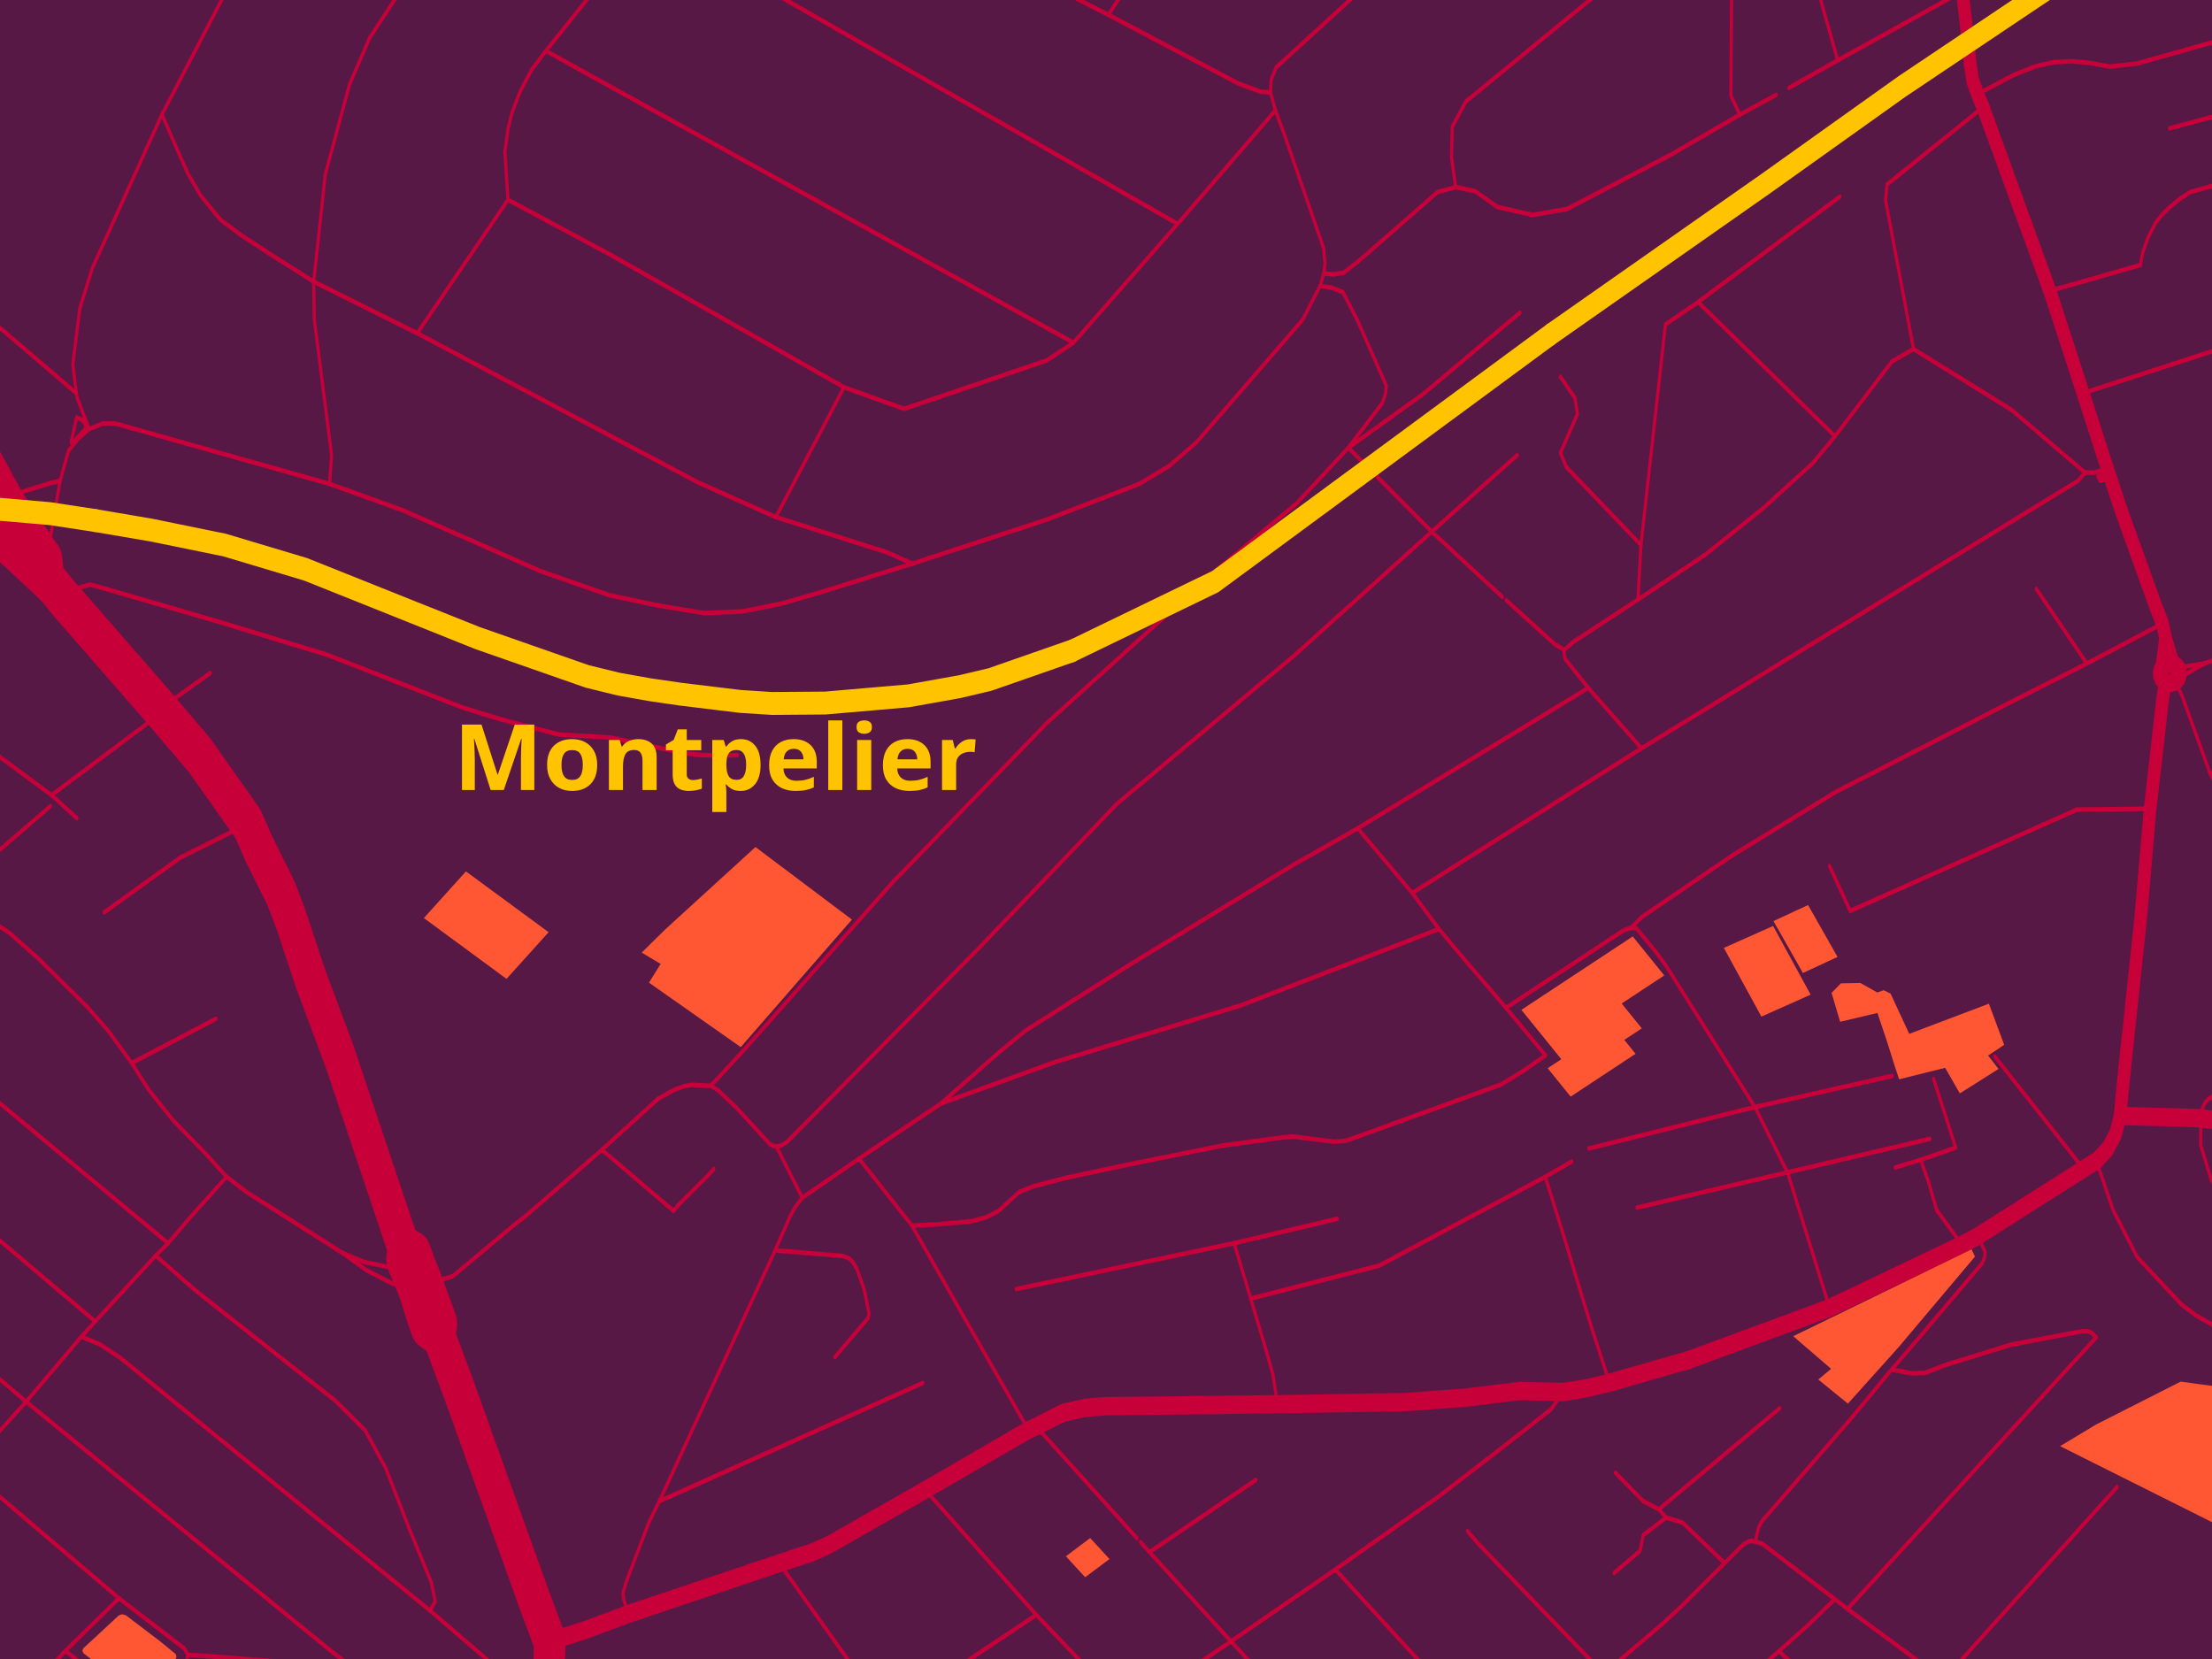
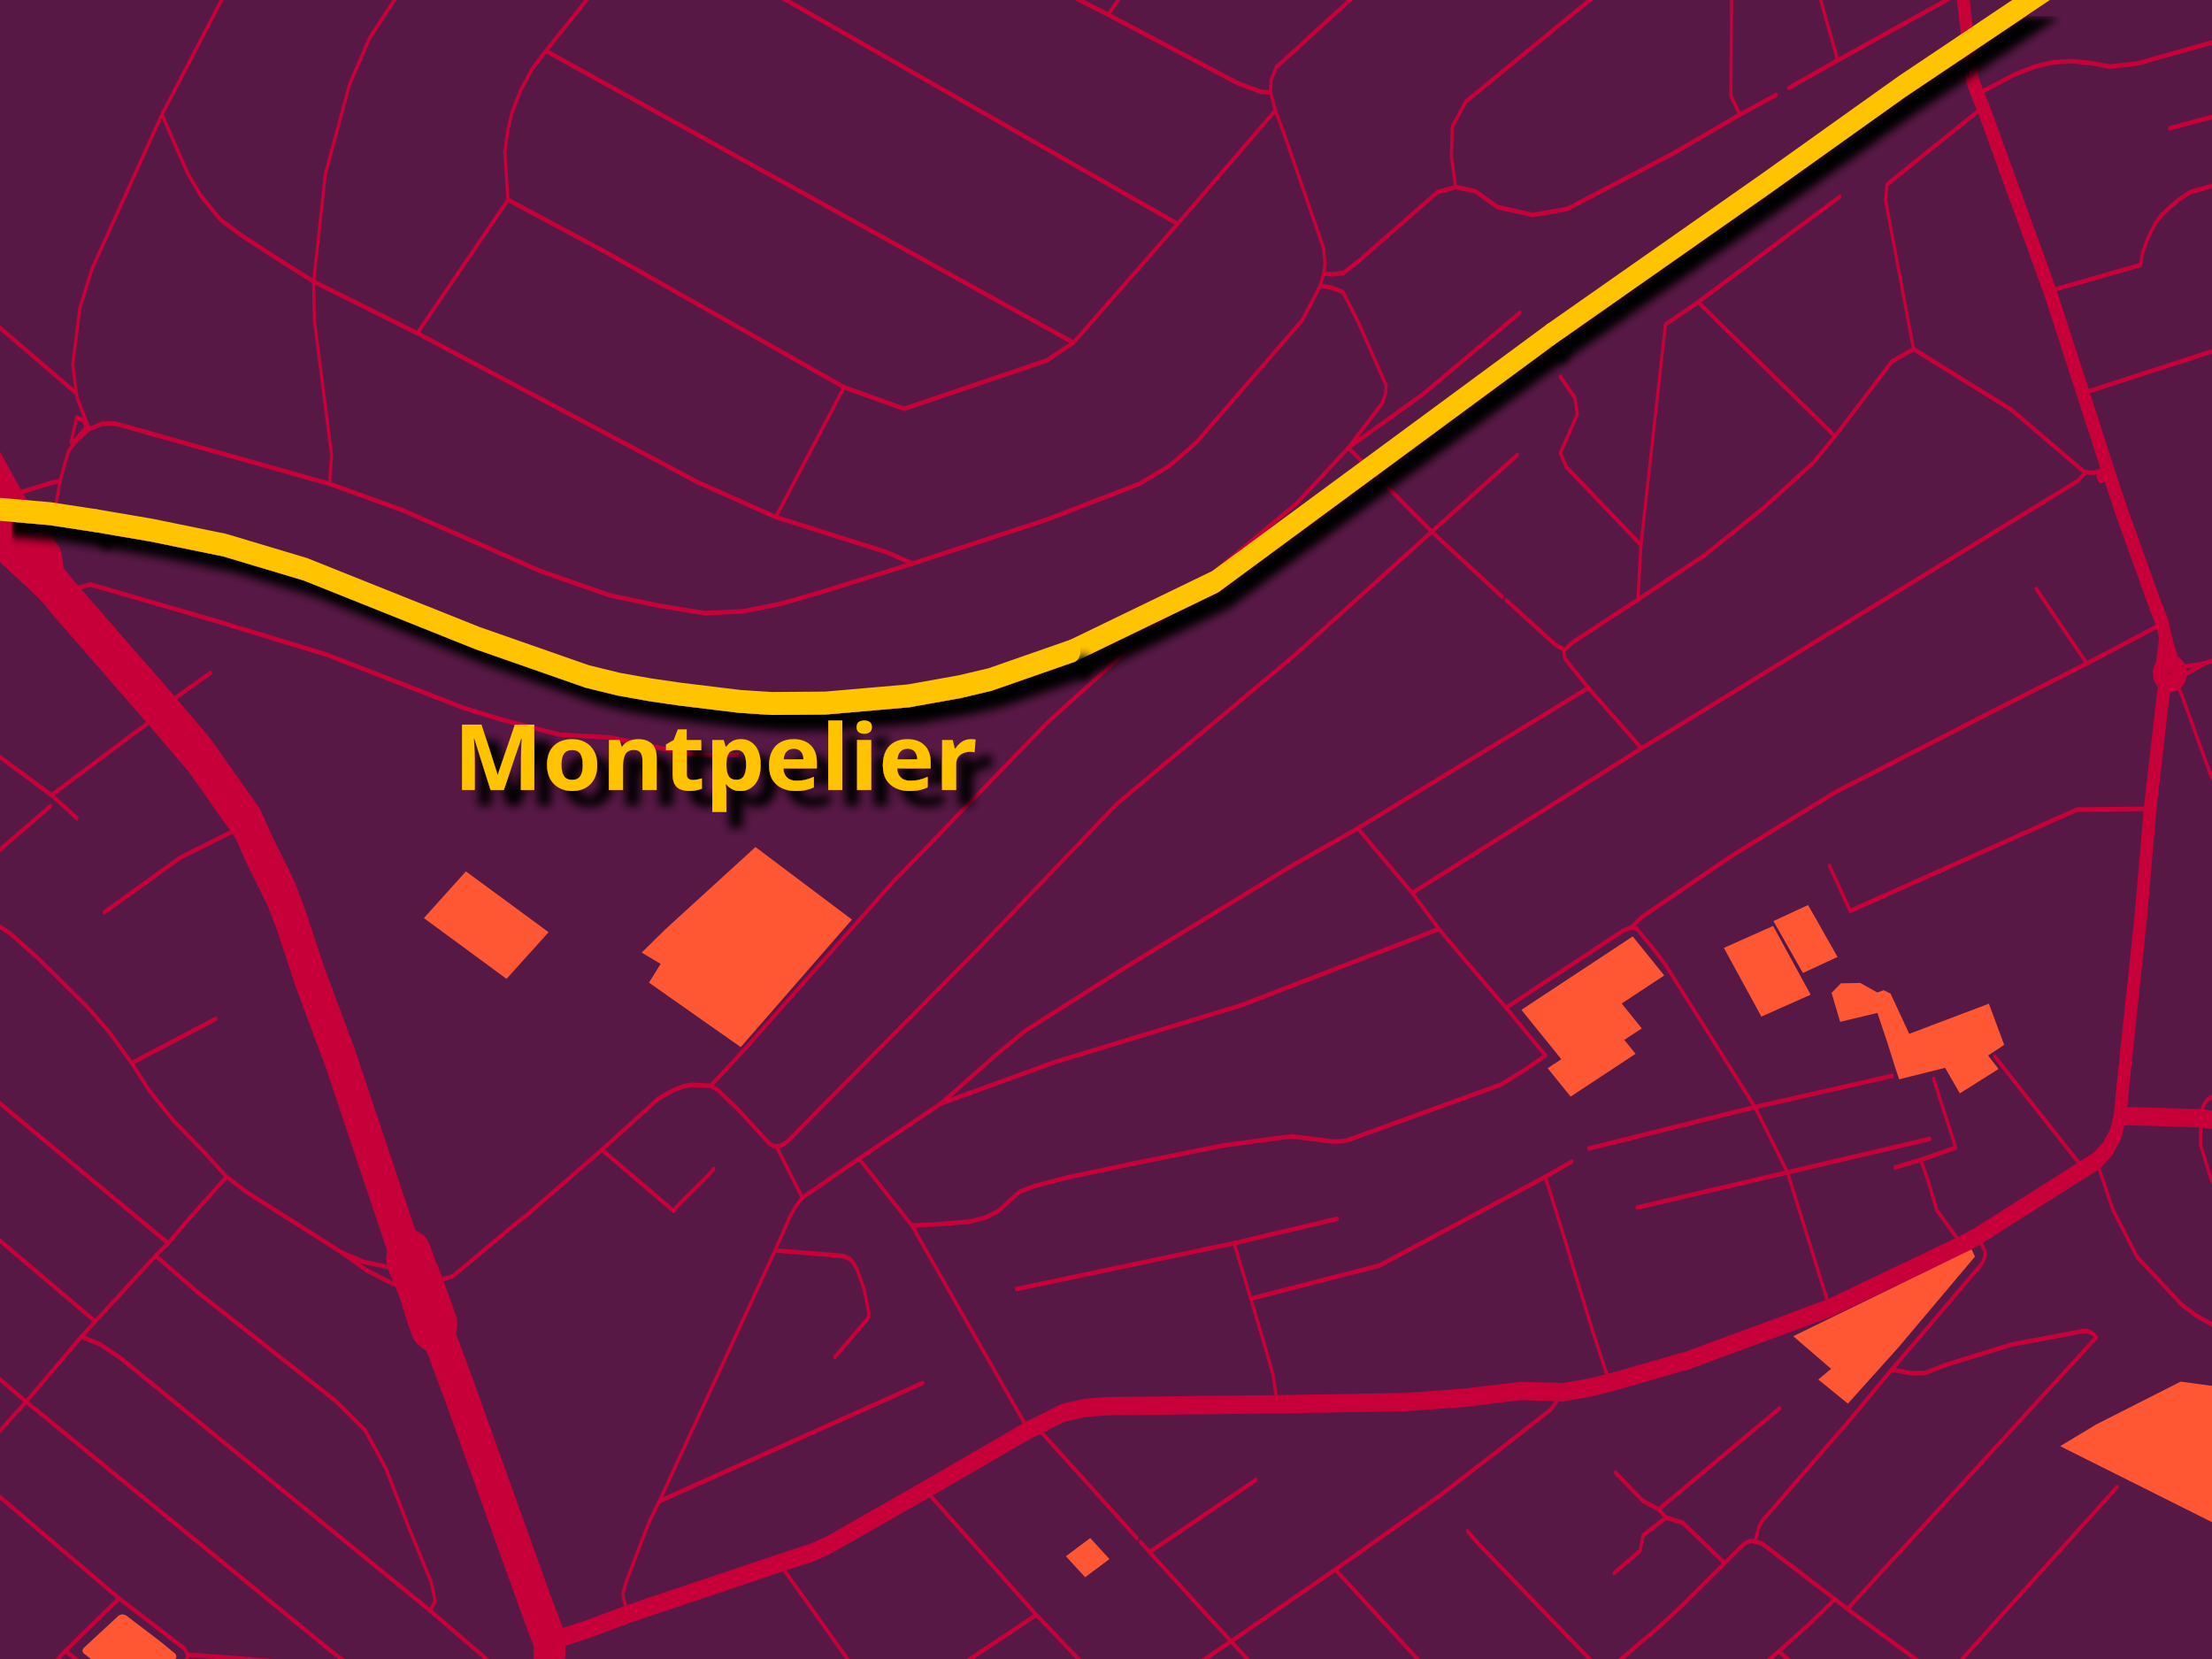
<svg xmlns="http://www.w3.org/2000/svg" version="1.1" viewBox="0 0 1400.7 724.5" width="2000px" height="1500px" preserveAspectRatio="none" id="svgroot">
+   <style>
+         .rail {
+           filter: drop-shadow(7px 7px 2px black);
+         }
+ 
+         .filtered{
+         filter: url(#filter);
+         -webkit-filter: url(#filter);
+         fill: #9673FF;
+         color: #9673FF;
+         font-family: 'Alfa Slab One', cursive;
+         text-transform: uppercase;
+         font-size: 40px;
+         }
+       </style>
  <rect x="0" y="0" width="1400.7" height="724.5" fill="#571845" />


      // roads
      <path class="way" id="ID3878216" fill="none" stroke="#c70039" stroke-width="8px" stroke-linejoin="round" stroke-linecap="round" d="M1371.24,278.77 L1370.91,277.64 L1369.35,272.32 L1364.85,264.43 L1343.53,223.56 L1334.42,204.61 L1319.05,171.7 L1298.02,127.05 L1255.72,46.82 L1252.24,41.1 L1248.98,34.9 L1248.38,31.23 L1247.54,27.85" />
  <path class="way" id="ID3878220" fill="none" stroke="#c70039" stroke-width="2px" stroke-linejoin="round" stroke-linecap="round" d="M1111.37,673.15 L1107.92,672.96 L1104.15,674.32 L1092.1,682.62 L1064.39,701.69 L1050.82,710.28 L1015.51,730.95 L954.13,767.13 L948.75,770.08 L893.95,802.74 L835.22,839.46 L830.13,843.66 L824.07,848.08" />
  <path class="way" id="ID4013274" fill="none" stroke="#c70039" stroke-width="2px" stroke-linejoin="round" stroke-linecap="round" d="M1395.93,289.74 L1424.48,282.67 L1433.36,280.34 L1445.42,277.18 L1463.05,271.98 L1471.09,269.06 L1478.26,265.61 L1488.46,260.45 L1493.32,257.51 L1497.65,254.51 L1504.37,249.53" />
  <path class="way" id="ID4013279" fill="none" stroke="#c70039" stroke-width="2px" stroke-linejoin="round" stroke-linecap="round" d="M1211.72,152.45 L1193.96,87.38 L1194.97,80.52 L1255.72,46.82" />
  <path class="way" id="ID4013281" fill="none" stroke="#c70039" stroke-width="2px" stroke-linejoin="round" stroke-linecap="round" d="M990.64,283.85 L995.93,280.5 L1037.16,261.87 L1079.24,242.53 L1116.29,222.06 L1148.04,202.15 L1161.98,190.5 L1198.06,157.84 L1211.72,152.45" />
  <path class="way" id="ID4013282" fill="none" stroke="#c70039" stroke-width="8px" stroke-linejoin="round" stroke-linecap="round" d="M1342.48,487.33 L1344.44,473.01 L1355.46,401.54 L1356.33,394.63 L1361.52,353.2 L1369.63,304.24 L1371.18,297.88" />
  <path class="way" id="ID4013285" fill="none" stroke="#c70039" stroke-width="2px" stroke-linejoin="round" stroke-linecap="round" d="M397.83,704.85 L394.95,698.5 L394.51,695.64 L396.54,690.79 L411.02,664.65 L417.5,655.61 L490.83,546.05 L500.07,531.53 L503.68,527 L508.05,523.05" />
  <path class="way" id="ID4013287" fill="none" stroke="#c70039" stroke-width="2px" stroke-linejoin="round" stroke-linecap="round" d="M1111.37,673.15 L1116.25,674.31 L1161.89,698.36 L1169.85,702.66 L1230.68,733.55 L1248.5,743.07 L1290.63,764.04 L1351.89,795.24 L1417.31,829.22" />
  <path class="way" id="ID4076205" fill="none" stroke="#c70039" stroke-width="2px" stroke-linejoin="round" stroke-linecap="round" d="M577.47,535.22 L593.67,534.67 L614.63,533.41 L624.45,531.6 L632.23,528.85 L645.45,520.52 L654.94,517.97 L675.76,514.25 L716.34,508.31 L774.24,500.27 L812.24,496.72 L818.53,496.33 L845.12,498.59 L851.88,498.21 L859.51,496.42 L950.55,473.61 L965.3,467.35 L978.65,460.91" />
  <path class="way" id="ID4081681" fill="none" stroke="#c70039" stroke-width="2px" stroke-linejoin="round" stroke-linecap="round" d="M491.55,500.61 L493.83,500.44 L498.12,498.85 L619.03,414.62 L707.2,351.06 L819.41,286.35 L906.61,232.21" />
  <path class="way" id="ID4081682" fill="none" stroke="#c70039" stroke-width="2px" stroke-linejoin="round" stroke-linecap="round" d="M449.98,474.17 L456.5,469.41 L473.5,456.7 L566.53,384.29 L568.85,382.77 L662.97,315.69 L767.26,250.72 L821.21,219.75 L853.83,195.53 L900.97,172.19 L962.42,136.57" />
  <path class="way" id="ID4081688" fill="none" stroke="#c70039" stroke-width="2px" stroke-linejoin="round" stroke-linecap="round" d="M321.69,87.25 L386.48,111.21 L534.44,169.12 L572.48,178.54 L662.72,157.44 L679.75,149.65 L745.72,97.77 L807.63,48.19" />
  <path class="way" id="ID4081689" fill="none" stroke="#c70039" stroke-width="2px" stroke-linejoin="round" stroke-linecap="round" d="M-46.67,115.74 L-7.13,139.29 L1.21,143.9 L48.33,171.74" />
  <path class="way" id="ID4081701" fill="none" stroke="#c70039" stroke-width="2px" stroke-linejoin="round" stroke-linecap="round" d="M23.29,248.57 L29.46,245.11" />
  <path class="way" id="ID4315931" fill="none" stroke="#c70039" stroke-width="2px" stroke-linejoin="round" stroke-linecap="round" d="M-170.81,444.01 L-154.66,451.39 L60.31,577.09" />
  <path class="way" id="ID4315932" fill="none" stroke="#c70039" stroke-width="2px" stroke-linejoin="round" stroke-linecap="round" d="M-101.14,703.54 L-21.43,641.14 L16.54,612.13 L51.49,583.74 L60.31,577.09 L98.53,548.38" />
  <path class="way" id="ID4315934" fill="none" stroke="#c70039" stroke-width="2px" stroke-linejoin="round" stroke-linecap="round" d="M16.54,612.13 L-202.36,483.64" />
  <path class="way" id="ID4315935" fill="none" stroke="#c70039" stroke-width="2px" stroke-linejoin="round" stroke-linecap="round" d="M16.54,612.13 L209.01,720.69" />
  <path class="way" id="ID4329796" fill="none" stroke="#c70039" stroke-width="2px" stroke-linejoin="round" stroke-linecap="round" d="M804.5,40.31 L798.53,40.12 L784.05,36.44 L701.85,6.45 L611.03,-25.33 L444.79,-87.72" />
  <path class="way" id="ID4329799" fill="none" stroke="#c70039" stroke-width="2px" stroke-linejoin="round" stroke-linecap="round" d="M701.85,6.45 L711.22,-3.41 L716.52,-8.17 L810.58,-62.52 L931.48,-130.32" />
  <path class="way" id="ID4329802" fill="none" stroke="#c70039" stroke-width="2px" stroke-linejoin="round" stroke-linecap="round" d="M264.2,145.51 L321.69,87.25 L319.69,66.27 L321.71,56.32 L324.05,49.55 L329.41,39.86 L336.79,30.31 L345.67,22.23 L411.1,-34.17 L444.79,-87.72 L452.13,-99.19 L469.74,-130.27 L478.08,-173.16 L485.38,-239.92 L485.66,-242.52 L499.03,-300.84 L509.45,-362.8" />
  <path class="way" id="ID4329803" fill="none" stroke="#c70039" stroke-width="2px" stroke-linejoin="round" stroke-linecap="round" d="M745.72,97.77 L411.1,-34.17" />
  <path class="way" id="ID4329804" fill="none" stroke="#c70039" stroke-width="2px" stroke-linejoin="round" stroke-linecap="round" d="M679.75,149.65 L345.67,22.23" />
  <path class="way" id="ID4345226" fill="none" stroke="#c70039" stroke-width="2px" stroke-linejoin="round" stroke-linecap="round" d="M119.1,722.76 L117.39,727.22 L92.91,748.43 L50.22,782.75 L22.05,805.36 L9.76,814.12 L-107.96,882.09 L-244.62,976.8" />
  <path class="way" id="ID4374866" fill="none" stroke="#c70039" stroke-width="2px" stroke-linejoin="round" stroke-linecap="round" d="M491.55,500.61 L493.86,503.75 L508.05,523.05" />
  <path class="way" id="ID4453791" fill="none" stroke="#c70039" stroke-width="2px" stroke-linejoin="round" stroke-linecap="round" d="M508.05,523.05 L543.96,505.99 L595.83,481.91" />
  <path class="way" id="ID4608658" fill="none" stroke="#c70039" stroke-width="2px" stroke-linejoin="round" stroke-linecap="round" d="M534.44,169.12 L491.26,225.83" />
  <path class="way" id="ID4745130" fill="none" stroke="#c70039" stroke-width="2px" stroke-linejoin="round" stroke-linecap="round" d="M272.35,703.36 L275.59,699.31 L273.11,691 L258.98,667.3 L244.22,641.09 L231.26,624.68 L212.44,611.75 L124.66,564.06 L98.53,548.38" />
  <path class="way" id="ID4745132" fill="none" stroke="#c70039" stroke-width="2px" stroke-linejoin="round" stroke-linecap="round" d="M143.53,513.91 L141.38,515.55 L119.53,532.33 L106.47,542.93" />
  <path class="way" id="ID4827647" fill="none" stroke="#c70039" stroke-width="2px" stroke-linejoin="round" stroke-linecap="round" d="M1462.49,69.15 L1386.92,83.9 L1380.37,86.85 L1374.13,90.36 L1368.83,93.91 L1364.86,97.47 L1359.98,104.06 L1356.65,110.65 L1355.4,115.73 L1298.02,127.05" />
  <path class="way" id="ID4827705" fill="none" stroke="#c70039" stroke-width="2px" stroke-linejoin="round" stroke-linecap="round" d="M1037.16,261.87 L1039.1,238 L1054.61,141.66 L1073.26,132.93 L1075.24,131.92 L1165.05,85.9" />
  <path class="way" id="ID4832789" fill="none" stroke="#c70039" stroke-width="2px" stroke-linejoin="round" stroke-linecap="round" d="M595.83,481.91 L668.08,463.8 L785.69,439.07 L911.2,405.72" />
  <path class="way" id="ID4832791" fill="none" stroke="#c70039" stroke-width="2px" stroke-linejoin="round" stroke-linecap="round" d="M1361.52,353.2 L1315.13,353.56 L1174.98,396.76 L1171.61,397.8" />
  <path class="way" id="ID4832792" fill="none" stroke="#c70039" stroke-width="2px" stroke-linejoin="round" stroke-linecap="round" d="M1369.35,272.32 L1321.45,289.77 L1265.77,309.25 L1162.58,345.79 L1096.97,373.56 L1039.49,400.55 L1033.05,405.04" />
  <path class="way" id="ID4832795" fill="none" stroke="#c70039" stroke-width="2px" stroke-linejoin="round" stroke-linecap="round" d="M1033.05,405.04 L1036.38,405.53 L1049.25,416.33 L1051.59,418.55 L1055.28,422.05 L1056.92,423.85 L1086.3,456.07 L1111.27,483.46 L1131.89,511.98 L1158.56,571.17" />
  <path class="way" id="ID4832797" fill="none" stroke="#c70039" stroke-width="2px" stroke-linejoin="round" stroke-linecap="round" d="M543.96,505.99 L577.47,535.22 L610.96,575.85 L651.27,624.51" />
  <path class="way" id="ID8140981" fill="none" stroke="#c70039" stroke-width="2px" stroke-linejoin="round" stroke-linecap="round" d="M1163.69,26.35 L1140.77,-29.75" />
  <path class="way" id="ID8172816" fill="none" stroke="#c70039" stroke-width="2px" stroke-linejoin="round" stroke-linecap="round" d="M1327.53,507 L1337.95,528.26 L1353.28,548.94 L1381.46,569.74 L1390.74,574.54 L1402.1,578.97 L1428.63,585.77 L1457.3,591.41 L1468.72,594.73 L1491.31,605.86 L1512.08,617.82" />
  <path class="way" id="ID8302427" fill="none" stroke="#c70039" stroke-width="2px" stroke-linejoin="round" stroke-linecap="round" d="M561.66,748.69 L656.24,705.24" />
  <path class="way" id="ID16196874" fill="none" stroke="#c70039" stroke-width="2px" stroke-linejoin="round" stroke-linecap="round" d="M1169.85,702.66 L1327.35,584.08" />
  <path class="way" id="ID16286879" fill="none" stroke="#c70039" stroke-width="2px" stroke-linejoin="round" stroke-linecap="round" d="M807.63,48.19 L804.5,40.31 L804.93,34.89 L808.13,29.4 L879.23,-15.38 L1009.79,-89.08 L1015.49,-92.4 L1081.06,-130.52 L1119.85,-151.07" />
  <path class="way" id="ID19084148" fill="none" stroke="#c70039" stroke-width="2px" stroke-linejoin="round" stroke-linecap="round" d="M1111.27,483.46 L1006.15,501.56" />
  <path class="way" id="ID19084181" fill="none" stroke="#c70039" stroke-width="2px" stroke-linejoin="round" stroke-linecap="round" d="M1111.27,483.46 L1198.2,469.85" />
  <path class="way" id="ID19084308" fill="none" stroke="#c70039" stroke-width="2px" stroke-linejoin="round" stroke-linecap="round" d="M1319.42,510.51 L1263.2,461.43" />
  <path class="way" id="ID19084463" fill="none" stroke="#c70039" stroke-width="2px" stroke-linejoin="round" stroke-linecap="round" d="M1131.89,511.98 L1222.04,497.36" />
  <path class="way" id="ID19084524" fill="none" stroke="#c70039" stroke-width="2px" stroke-linejoin="round" stroke-linecap="round" d="M808.97,613.24 L806.03,600.17 L800.59,586.97 L791.99,567.12 L781.5,542.91" />
  <path class="way" id="ID19084822" fill="none" stroke="#c70039" stroke-width="2px" stroke-linejoin="round" stroke-linecap="round" d="M978.53,513.92 L990.65,540.71 L997.36,556.16 L1007.89,579.91 L1019.19,603.87" />
  <path class="way" id="ID19084845" fill="none" stroke="#c70039" stroke-width="2px" stroke-linejoin="round" stroke-linecap="round" d="M791.99,567.12 L873.44,552.69 L978.53,513.92" />
  <path class="way" id="ID19084860" fill="none" stroke="#c70039" stroke-width="2px" stroke-linejoin="round" stroke-linecap="round" d="M995.33,507.24 L978.53,513.92" />
  <path class="way" id="ID24239293" fill="none" stroke="#c70039" stroke-width="2px" stroke-linejoin="round" stroke-linecap="round" d="M75.31,697.99 L41.38,721" />
  <path class="way" id="ID24359420" fill="none" stroke="#c70039" stroke-width="2px" stroke-linejoin="round" stroke-linecap="round" d="M493.43,682.69 L561.66,748.69 L600.84,787.33 L610.39,797.24 L619.99,806.8 L681.15,865.49 L716.55,902.3" />
  <path class="way" id="ID24396140" fill="none" stroke="#c70039" stroke-width="2px" stroke-linejoin="round" stroke-linecap="round" d="M41.38,721 L-3.12,753.57" />
  <path class="way" id="ID25874505" fill="none" stroke="#c70039" stroke-width="2px" stroke-linejoin="round" stroke-linecap="round" d="M1340.57,649.42 L1230.68,733.55" />
  <path class="way" id="ID25974236" fill="none" stroke="#c70039" stroke-width="2px" stroke-linejoin="round" stroke-linecap="round" d="M845.58,685.41 L954.13,767.13" />
  <path class="way" id="ID26114790" fill="none" stroke="#c70039" stroke-width="2px" stroke-linejoin="round" stroke-linecap="round" d="M198.63,122.99 L206.02,76.03 L221.38,36.79 L234.06,16.56 L254.03,-4.46 L268.45,-17.78 L334.53,-67.43 L373.99,-132.05 L394.99,-175.66 L398.17,-200.24 L406.45,-264.46 L410.9,-340.97 L416.7,-378.26" />
  <path class="way" id="ID26230163" fill="none" stroke="#c70039" stroke-width="2px" stroke-linejoin="round" stroke-linecap="round" d="M1377.47,297.68 L1381.87,304.08 L1399.53,337.84" />
  <path class="way" id="ID26230173" fill="none" stroke="#c70039" stroke-width="2px" stroke-linejoin="round" stroke-linecap="round" d="M1563,293.6 L1399.53,337.84" />
  <path class="way" id="ID30053153" fill="none" stroke="#c70039" stroke-width="2px" stroke-linejoin="round" stroke-linecap="round" d="M66.03,398.41 L114.21,374.51 L157.01,359.78" />
  <path class="way" id="ID30053169" fill="none" stroke="#c70039" stroke-width="2px" stroke-linejoin="round" stroke-linecap="round" d="M-76.17,297.87 L-7.34,326.87 L32.62,347.26 L36.26,349.48 L48.71,357.34" />
  <path class="way" id="ID30053212" fill="none" stroke="#c70039" stroke-width="2px" stroke-linejoin="round" stroke-linecap="round" d="M32.62,347.26 L103.02,310.88" />
  <path class="way" id="ID32512496" fill="none" stroke="#c70039" stroke-width="2px" stroke-linejoin="round" stroke-linecap="round" d="M39.53,260.63 L49.61,256.78 L57.08,255.26 L64.77,256.73 L138.71,271.57 L206.91,285.9 L293.32,309.1 L316.87,314.1 L354.16,320.82 L386.91,322.1 L432.74,328.86 L444.17,329.74 L454.42,329.92 L466.97,329.77" />
  <path class="way" id="ID32708173" fill="none" stroke="#c70039" stroke-width="2px" stroke-linejoin="round" stroke-linecap="round" d="M960.72,198.77 L906.61,232.21" />
  <path class="way" id="ID36781609" fill="none" stroke="#c70039" stroke-width="2px" stroke-linejoin="round" stroke-linecap="round" d="M1438.95,126.68 L1448.74,142.7 L1319.05,171.7" />
  <path class="way" id="ID36781671" fill="none" stroke="#c70039" stroke-width="2px" stroke-linejoin="round" stroke-linecap="round" d="M1252.24,41.1 L1275.56,32.59 L1289.24,28.91 L1300.37,27.17 L1311.91,26.75 L1323.84,27.5 L1335.78,29.09 L1353.22,27.75 L1433.51,12.19 L1443.65,10.93" />
  <path class="way" id="ID40797439" fill="none" stroke="#c70039" stroke-width="2px" stroke-linejoin="round" stroke-linecap="round" d="M1393.62,488.36 L1393.75,486.3 L1394.61,484.27 L1395.35,482.79 L1396.6,481.35 L1398.31,480.01 L1400.92,478.84 L1429.05,466.64 L1430.86,465.41 L1432.47,464.17 L1433.44,462.84 L1434.21,461.49 L1436.39,454.61 L1433.43,434.12 L1430.88,398.03 L1423.33,369.49 L1399.53,337.84" />
  <path class="way" id="ID40870575" fill="none" stroke="#c70039" stroke-width="2px" stroke-linejoin="round" stroke-linecap="round" d="M1211.72,152.45 L1273.68,178.96 L1320.23,206.34 L1325.99,206.44 L1334.42,204.61" />
  <path class="way" id="ID40870588" fill="none" stroke="#c70039" stroke-width="2px" stroke-linejoin="round" stroke-linecap="round" d="M894.28,389.98 L1039.48,326.8 L1316.08,209.88 L1320.23,206.34" />
  <path class="way" id="ID42692797" fill="none" stroke="#c70039" stroke-width="2px" stroke-linejoin="round" stroke-linecap="round" d="M1039.48,326.8 L1005.75,300.42" />
  <path class="way" id="ID59095997" fill="none" stroke="#c70039" stroke-width="2px" stroke-linejoin="round" stroke-linecap="round" d="M-142.08,401.58 L-129.84,407.41 L106.47,542.93" />
  <path class="way" id="ID59095998" fill="none" stroke="#c70039" stroke-width="2px" stroke-linejoin="round" stroke-linecap="round" d="M106.47,542.93 L98.53,548.38" />
  <path class="way" id="ID59095999" fill="none" stroke="#c70039" stroke-width="2px" stroke-linejoin="round" stroke-linecap="round" d="M83.4,464.27 L136.68,444.92" />
  <path class="way" id="ID69892565" fill="none" stroke="#c70039" stroke-width="2px" stroke-linejoin="round" stroke-linecap="round" d="M1289.47,257.22 L1321.45,289.77" />
  <path class="way" id="ID69892568" fill="none" stroke="#c70039" stroke-width="2px" stroke-linejoin="round" stroke-linecap="round" d="M921.79,81.69 L910.25,83.9 L860.21,114.09" />
  <path class="way" id="ID69892574" fill="none" stroke="#c70039" stroke-width="2px" stroke-linejoin="round" stroke-linecap="round" d="M988.09,164.53 L997.27,173.78 L998.88,180.8 L991.31,192.77 L988.09,197.78 L991.84,203.96 L1039.1,238" />
  <path class="way" id="ID69892577" fill="none" stroke="#c70039" stroke-width="2px" stroke-linejoin="round" stroke-linecap="round" d="M381.14,502.12 L426.44,528.78" />
  <path class="way" id="ID69892580" fill="none" stroke="#c70039" stroke-width="2px" stroke-linejoin="round" stroke-linecap="round" d="M451.92,510.54 L448.28,513.37 L430.21,525.75 L426.44,528.78" />
  <path class="way" id="ID69892585" fill="none" stroke="#c70039" stroke-width="2px" stroke-linejoin="round" stroke-linecap="round" d="M584.34,603.95 L417.5,655.61" />
  <path class="way" id="ID69892590" fill="none" stroke="#c70039" stroke-width="2px" stroke-linejoin="round" stroke-linecap="round" d="M795.2,646.31 L727.93,677.84" />
  <path class="way" id="ID69892600" fill="none" stroke="#c70039" stroke-width="2px" stroke-linejoin="round" stroke-linecap="round" d="M1183.15,757.06 L1126.46,721.09" />
  <path class="way" id="ID69892601" fill="none" stroke="#c70039" stroke-width="2px" stroke-linejoin="round" stroke-linecap="round" d="M1022.09,686.92 L1038.51,677.29 L1040.55,670.38 L1055.04,662.72" />
  <path class="way" id="ID69892602" fill="none" stroke="#c70039" stroke-width="2px" stroke-linejoin="round" stroke-linecap="round" d="M1022.94,643.16 L1040.45,655.52 L1050.38,659.15 L1055.04,662.72 L1065.45,664.95 L1092.1,682.62" />
  <path class="way" id="ID69892603" fill="none" stroke="#c70039" stroke-width="2px" stroke-linejoin="round" stroke-linecap="round" d="M1327.35,584.08 L1325.79,582.92 L1324.58,582.17 L1323.1,581.58 L1321.06,581.31 L1318.89,581.31 L1273.15,587.28 L1231.57,596.18 L1219.24,599.54 L1210.85,599.77 L1197.73,598.14" />
  <path class="way" id="ID69892605" fill="none" stroke="#c70039" stroke-width="2px" stroke-linejoin="round" stroke-linecap="round" d="M1036.6,527.38 L1131.89,511.98" />
  <path class="way" id="ID69915688" fill="none" stroke="#c70039" stroke-width="2px" stroke-linejoin="round" stroke-linecap="round" d="M1161.98,190.5 L1075.24,131.92" />
  <path class="way" id="ID70220742" fill="none" stroke="#c70039" stroke-width="2px" stroke-linejoin="round" stroke-linecap="round" d="M56.47,187.36 L64.86,185.02 L73.04,184.95 L208.66,211.3 L255.06,222.85 L299.16,236.26 L341.83,249.3 L385.8,259.93 L416.26,264.37 L445.89,267.75 L470.37,266.99 L494.64,263.64 L521.23,258.32 L577.77,246.13 L662.1,227.1 L721.55,211.29 L740.56,203.38 L757.63,193.16 L824.75,139.73 L835.99,124.85 L838.22,119.46 L839.03,115.22 L838.13,108.4 L813.68,59.5 L807.63,48.19" />
  <path class="way" id="ID71643669" fill="none" stroke="#c70039" stroke-width="2px" stroke-linejoin="round" stroke-linecap="round" d="M643.54,562.95 L781.5,542.91 L846.8,532.27" />
  <path class="way" id="ID72343201" fill="none" stroke="#c70039" stroke-width="2px" stroke-linejoin="round" stroke-linecap="round" d="M779.52,716.8 L893.95,802.74" />
  <path class="way" id="ID72343207" fill="none" stroke="#c70039" stroke-width="2px" stroke-linejoin="round" stroke-linecap="round" d="M693.69,732.3 L656.24,705.24 L585.92,650.67" />
  <path class="way" id="ID72343246" fill="none" stroke="#c70039" stroke-width="2px" stroke-linejoin="round" stroke-linecap="round" d="M853.83,195.53 L906.61,232.21 L951.32,260.69" />
  <path class="way" id="ID72343250" fill="none" stroke="#c70039" stroke-width="2px" stroke-linejoin="round" stroke-linecap="round" d="M929.28,668.7 L936.34,674.34 L1015.51,730.95" />
  <path class="way" id="ID72343257" fill="none" stroke="#c70039" stroke-width="2px" stroke-linejoin="round" stroke-linecap="round" d="M1060.21,762.84 L1069.49,756.69 L1108.73,732.37 L1115.04,727.85 L1126.46,721.09 L1145.69,709.22 L1161.89,698.36" />
  <path class="way" id="ID79236411" fill="none" stroke="#c70039" stroke-width="2px" stroke-linejoin="round" stroke-linecap="round" d="M921.79,81.69 L934.24,83.53 L948.21,90.41 L970.64,93.88 L992.36,91.26 L1058.52,67.37 L1101.77,50.05 L1124.73,41.43" />
  <path class="way" id="ID80931404" fill="none" stroke="#c70039" stroke-width="2px" stroke-linejoin="round" stroke-linecap="round" d="M127.71,723.03 L119.1,722.76" />
  <path class="way" id="ID80931410" fill="none" stroke="#c70039" stroke-width="2px" stroke-linejoin="round" stroke-linecap="round" d="M41.38,721 L92.91,748.43" />
  <path class="way" id="ID81796558" fill="none" stroke="#c70039" stroke-width="2px" stroke-linejoin="round" stroke-linecap="round" d="M327.77,-391.7 L321.14,-340.67 L313.08,-282.82 L307.29,-244.96 L299.75,-212.97 L293.07,-183.48 L283.75,-153.16 L251.92,-102.9 L224.91,-71.39 L203.25,-53.41 L189.46,-45.48 L174.18,-37.99 L161.26,-27.68 L102.56,49.97 L58.46,117.1 L50.52,134.73 L46.11,159.07 L48.33,171.74 L49.01,174.05 L56.47,187.36" />
  <path class="way" id="ID85445264" fill="none" stroke="#c70039" stroke-width="2px" stroke-linejoin="round" stroke-linecap="round" d="M198.63,122.99 L264.2,145.51 L442.04,210.68 L491.26,225.83 L561.62,241.19 L577.77,246.13" />
  <path class="way" id="ID85514941" fill="none" stroke="#c70039" stroke-width="2px" stroke-linejoin="round" stroke-linecap="round" d="M29.46,245.11 L32.9,230.68 L38.03,210.02 L43.48,196.71 L49.64,191.54 L56.47,187.36" />
  <path class="way" id="ID85514950" fill="none" stroke="#c70039" stroke-width="2px" stroke-linejoin="round" stroke-linecap="round" d="M6.13,237.52 L-1.97,241.57 L-23.01,252.34" />
  <path class="way" id="ID85514951" fill="none" stroke="#c70039" stroke-width="20px" stroke-linejoin="round" stroke-linecap="round" d="M-26.62,183.2 L-8.87,202.12 L3.34,217.51 L8,223.17" />
  <path class="way" id="ID85514954" fill="none" stroke="#c70039" stroke-width="20px" stroke-linejoin="round" stroke-linecap="round" d="M29.46,245.11 L30.86,253.43" />
  <path class="way" id="ID85514958" fill="none" stroke="#c70039" stroke-width="20px" stroke-linejoin="round" stroke-linecap="round" d="M30.86,253.43 L23.29,248.57 L6.13,237.52" />
  <path class="way" id="ID85514959" fill="none" stroke="#c70039" stroke-width="20px" stroke-linejoin="round" stroke-linecap="round" d="M8,223.17 L6.13,237.52" />
  <path class="way" id="ID85514963" fill="none" stroke="#c70039" stroke-width="20px" stroke-linejoin="round" stroke-linecap="round" d="M30.86,253.43 L33.19,255.14 L39.53,260.63 L101.4,309.56 L103.02,310.88 L126.49,329.92 L157.01,359.78 L163.95,370.7 L177.99,390.18 L184.44,401.94 L196.4,426.9 L215.25,461.77 L255.64,544.94" />
  <path class="way" id="ID85515083" fill="none" stroke="#c70039" stroke-width="2px" stroke-linejoin="round" stroke-linecap="round" d="M38.03,210.02 L31.58,211.02 L11.61,215.3 L3.34,217.51" />
  <path class="way" id="ID93280982" fill="none" stroke="#c70039" stroke-width="2px" stroke-linejoin="round" stroke-linecap="round" d="M209.01,720.69 L225.01,729.22" />
  <path class="way" id="ID93280992" fill="none" stroke="#c70039" stroke-width="2px" stroke-linejoin="round" stroke-linecap="round" d="M51.49,583.74 L63.1,587.01 L75.85,592.81 L272.35,703.36 L319.48,731.34" />
  <path class="way" id="ID93281811" fill="none" stroke="#c70039" stroke-width="2px" stroke-linejoin="round" stroke-linecap="round" d="M276.77,739.19 L273.91,736.32 L267.16,733.41 L235.32,730.25 L225.01,729.22 L204.01,727.14 L127.71,723.03" />
  <path class="way" id="ID94255688" fill="none" stroke="#c70039" stroke-width="2px" stroke-linejoin="round" stroke-linecap="round" d="M722.2,673.46 L727.93,677.84 L779.52,716.8" />
  <path class="way" id="ID107379155" fill="none" stroke="#c70039" stroke-width="2px" stroke-linejoin="round" stroke-linecap="round" d="M-33.14,390.7 L31.95,352.04" />
  <path class="way" id="ID107379156" fill="none" stroke="#c70039" stroke-width="2px" stroke-linejoin="round" stroke-linecap="round" d="M133.14,293.91 L101.4,309.56" />
  <path class="way" id="ID107585052" fill="none" stroke="#c70039" stroke-width="2px" stroke-linejoin="round" stroke-linecap="round" d="M1050.38,659.15 L1057.59,655 L1080.43,641.83 L1080.46,641.81 L1126.93,615.01" />
  <path class="way" id="ID110209175" fill="none" stroke="#c70039" stroke-width="2px" stroke-linejoin="round" stroke-linecap="round" d="M853.83,195.53 L875.35,176.01 L877.3,172.04 L877.84,168.44 L859.64,140.04 L850.42,127.59 L843.18,125.6 L835.99,124.85" />
  <path class="way" id="ID112797057" fill="none" stroke="#c70039" stroke-width="2px" stroke-linejoin="round" stroke-linecap="round" d="M216.86,547.17 L230.7,551.15 L245.89,553.33 L250.31,551.58 L254.58,549.73" />
  <path class="way" id="ID112803862" fill="none" stroke="#c70039" stroke-width="8px" stroke-linejoin="round" stroke-linecap="round" d="M1247.54,27.85 L1246.7,21.09 L1243.15,-0.54" />
  <path class="way" id="ID143650491" fill="none" stroke="#c70039" stroke-width="2px" stroke-linejoin="round" stroke-linecap="round" d="M859.75,361.74 L894.28,389.98 L911.2,405.72 L927.51,419.16 L953.67,440.13 L978.65,460.91" />
  <path class="way" id="ID145688194" fill="none" stroke="#c70039" stroke-width="2px" stroke-linejoin="round" stroke-linecap="round" d="M102.56,49.97 L111.52,64.25 L118.87,75.69 L127.03,85.36 L139.69,96.04 L153.17,102.91 L173.58,112.07 L198.63,122.99" />
  <path class="way" id="ID146712409" fill="none" stroke="#c70039" stroke-width="2px" stroke-linejoin="round" stroke-linecap="round" d="M-89.89,372.41 L-33.14,390.7 L-8.83,400.57 L6.41,407.65 L24.24,418.58 L39.21,428.77 L47.93,434.72 L55.7,440.02 L69.05,450.64 L83.4,464.27" />
  <path class="way" id="ID146712416" fill="none" stroke="#c70039" stroke-width="2px" stroke-linejoin="round" stroke-linecap="round" d="M216.86,547.17 L231.89,554.63 L248.55,560.6 L262.08,562.2" />
  <path class="way" id="ID146712422" fill="none" stroke="#c70039" stroke-width="2px" stroke-linejoin="round" stroke-linecap="round" d="M83.4,464.27 L94.27,476.02 L109.97,489.54 L129.83,503.53 L141.4,512.35 L143.53,513.91 L155.7,520.39 L216.86,547.17" />
  <path class="way" id="ID146712428" fill="none" stroke="#c70039" stroke-width="2px" stroke-linejoin="round" stroke-linecap="round" d="M262.08,562.2 L270.28,560.81 L286.83,557.28 L324.74,535.4 L334.46,530.08 L381.14,502.12 L416.68,479.89 L427.1,475.87 L432.97,474.41 L437.97,473.75 L449.98,474.17 L454.56,476.04 L466.86,484.14 L487.26,499.48 L489.41,500.39 L491.55,500.61" />
  <path class="way" id="ID154351381" fill="none" stroke="#c70039" stroke-width="8px" stroke-linejoin="round" stroke-linecap="round" d="M348.22,716.9 L372.46,711.41 L397.83,704.85 L493.43,682.69 L514.2,677.98 L524.74,674.73 L585.92,650.67 L634.78,631.12 L651.27,624.51 L656.13,622.97 L672.97,617.05 L687.14,614.82 L699.9,614.12 L808.97,613.24 L889.67,612.31 L926.76,610.46 L962.68,607.46 L989.82,607.97" />
  <path class="way" id="ID154352301" fill="none" stroke="#c70039" stroke-width="8px" stroke-linejoin="round" stroke-linecap="round" d="M1393.62,488.36 L1368.97,487.84 L1342.48,487.33" />
  <path class="way" id="ID154352302" fill="none" stroke="#c70039" stroke-width="2px" stroke-linejoin="round" stroke-linecap="round" d="M1393.62,488.36 L1393.54,500.18 L1400.29,515.29 L1408.62,524.42 L1421.17,532.31 L1435.93,539.27 L1453.65,545.64 L1479.12,552.82" />
  <path class="way" id="ID154352304" fill="none" stroke="#c70039" stroke-width="8px" stroke-linejoin="round" stroke-linecap="round" d="M1658.82,512.71 L1623.42,509.83 L1616.36,509.2 L1605.57,508.24 L1577.29,505.59 L1555.06,503.38 L1536.65,501.62 L1511.53,499.06 L1393.62,488.36" />
  <path class="way" id="ID156938307" fill="none" stroke="#c70039" stroke-width="2px" stroke-linejoin="round" stroke-linecap="round" d="M1373.91,56.04 L1448.3,42.27" />
  <path class="way" id="ID167288992" fill="none" stroke="#c70039" stroke-width="2px" stroke-linejoin="round" stroke-linecap="round" d="M1033.05,405.04 L1027.67,406.49 L953.67,440.13" />
  <path class="way" id="ID191896451" fill="none" stroke="#c70039" stroke-width="2px" stroke-linejoin="round" stroke-linecap="round" d="M921.79,81.69 L919.1,68.65 L919.64,55.28 L928.19,44.35 L1095.53,-50.19 L1102.29,-54.03" />
  <path class="way" id="ID193994529" fill="none" stroke="#c70039" stroke-width="2px" stroke-linejoin="round" stroke-linecap="round" d="M310.97,931.36 L339.64,919.09 L368.9,906.36 L470.95,860.42 L475.62,858.3 L595.85,803.46 L610.39,797.24 L624.41,790.25 L713,747.86 L779.52,716.8 L845.58,685.41 L910.76,653.63 L951.87,631.83 L982.18,615.45 L989.82,607.97" />
  <path class="way" id="ID193994549" fill="none" stroke="#c70039" stroke-width="2px" stroke-linejoin="round" stroke-linecap="round" d="M-21.43,641.14 L75.31,697.99 L116.86,719.99 L119.1,722.76" />
  <path class="way" id="ID193994552" fill="none" stroke="#c70039" stroke-width="2px" stroke-linejoin="round" stroke-linecap="round" d="M595.83,481.91 L632.35,459.68 L649.49,450.01 L715.57,421.2 L818.92,377.72 L859.75,361.74 L1005.75,300.42" />
  <path class="way" id="ID193994558" fill="none" stroke="#c70039" stroke-width="2px" stroke-linejoin="round" stroke-linecap="round" d="M490.83,546.05 L533.53,548.48 L537.58,549.52 L539.97,551.08 L542.59,554.12 L547.23,563.13 L550.33,573.79 L549.61,575.72 L528.65,592.64" />
  <path class="way" id="ID202761565" fill="none" stroke="#c70039" stroke-width="8px" stroke-linejoin="round" stroke-linecap="round" d="M989.82,607.97 L1005.34,606.16 L1019.19,603.87 L1023.07,603.1 L1069.27,593.93 L1141.78,575.5 L1158.56,571.17 L1204.99,555.89 L1242.35,543.59 L1252.31,539.85 L1319.42,510.51 L1327.53,507 L1334.6,501.78 L1339.78,495.09 L1342.48,487.33" />
  <path class="way" id="ID203007442" fill="none" stroke="#c70039" stroke-width="20px" stroke-linejoin="round" stroke-linecap="round" d="M8,223.17 L20.4,235.76 L29.46,245.11" />
  <path class="way" id="ID291688625" fill="none" stroke="#c70039" stroke-width="2px" stroke-linejoin="round" stroke-linecap="round" d="M1132.79,38.37 L1163.69,26.35 L1242.94,-3.92" />
  <path class="way" id="ID291688627" fill="none" stroke="#c70039" stroke-width="2px" stroke-linejoin="round" stroke-linecap="round" d="M1095.53,-50.19 L1096.72,-25.11 L1096.05,41.87 L1101.77,50.05" />
  <path class="way" id="ID326353083" fill="none" stroke="#c70039" stroke-width="2px" stroke-linejoin="round" stroke-linecap="round" d="M1171.61,397.8 L1158.51,378.2" />
  <path class="way" id="ID326353145" fill="none" stroke="#c70039" stroke-width="2px" stroke-linejoin="round" stroke-linecap="round" d="M1242.35,543.59 L1226.39,528.48" />
  <path class="way" id="ID326353146" fill="none" stroke="#c70039" stroke-width="2px" stroke-linejoin="round" stroke-linecap="round" d="M1221.31,516.47 L1216.27,506.5" />
  <path class="way" id="ID326353147" fill="none" stroke="#c70039" stroke-width="2px" stroke-linejoin="round" stroke-linecap="round" d="M1226.39,528.48 L1221.31,516.47" />
  <path class="way" id="ID326353148" fill="none" stroke="#c70039" stroke-width="2px" stroke-linejoin="round" stroke-linecap="round" d="M1200.11,509.83 L1216.27,506.5 L1238.4,501.18 L1224.42,471.19" />
  <path class="way" id="ID368374759" fill="none" stroke="#c70039" stroke-width="2px" stroke-linejoin="round" stroke-linecap="round" d="M953.76,262.1 L984.79,281.49 L990.64,283.85 L990.37,285.26 L991.11,287.79 L1005.75,300.42" />
  <path class="way" id="ID382309931" fill="none" stroke="#c70039" stroke-width="20px" stroke-linejoin="round" stroke-linecap="round" d="M6.13,237.52 L-5.17,224.25" />
  <path class="way" id="ID382893358" fill="none" stroke="#c70039" stroke-width="20px" stroke-linejoin="round" stroke-linecap="round" d="M346.75,740.56 L347.48,730.52 L348.22,716.9" />
  <path class="way" id="ID386569901" fill="none" stroke="#c70039" stroke-width="2px" stroke-linejoin="round" stroke-linecap="round" d="M656.13,622.97 L719.94,671.73" />
  <path class="way" id="ID473453178" fill="none" stroke="#c70039" stroke-width="2px" stroke-linejoin="round" stroke-linecap="round" d="M45.06,193.08 L46.1,193.43 L54.45,186.87 L54.08,185.43 L52.47,183.51 L48.52,182.3 L45.06,193.08" />
  <path class="way" id="ID477173954" fill="none" stroke="#c70039" stroke-width="2px" stroke-linejoin="round" stroke-linecap="round" d="M208.66,211.3 L209.98,198.81 L199.05,139.7 L198.63,122.99" />
  <path class="way" id="ID515965765" fill="none" stroke="#c70039" stroke-width="2px" stroke-linejoin="round" stroke-linecap="round" d="M1252.31,539.85 L1257.08,546.71 L1256.72,549.14 L1255.18,551.67 L1211.74,586.98 L1197.73,598.14 L1172.68,619.04 L1115.94,664.12 L1113.76,666.78 L1111.37,673.15" />
  <path class="way" id="ID555572902" fill="none" stroke="#c70039" stroke-width="20px" stroke-linejoin="round" stroke-linecap="round" d="M255.64,544.94 L263.15,548.1 L266.45,554.41 L270.28,560.81 L279.53,578.39 L277.54,582.74" />
  <path class="way" id="ID555572903" fill="none" stroke="#c70039" stroke-width="20px" stroke-linejoin="round" stroke-linecap="round" d="M277.54,582.74 L290.41,606.55 L339.09,700.1 L348.22,716.9" />
  <path class="way" id="ID555572904" fill="none" stroke="#c70039" stroke-width="20px" stroke-linejoin="round" stroke-linecap="round" d="M277.54,582.74 L269.73,578.55 L266.88,572.89 L262.08,562.2 L254.58,549.73 L255.64,544.94" />
  <path class="way" id="ID564466646" fill="none" stroke="#c70039" stroke-width="2px" stroke-linejoin="round" stroke-linecap="round" d="M1395.93,289.74 L1379.99,296.04" />
  <path class="way" id="ID564466647" fill="none" stroke="#c70039" stroke-width="2px" stroke-linejoin="round" stroke-linecap="round" d="M1379.49,291.58 L1395.93,289.74" />
  <path class="way" id="ID564466648" fill="none" stroke="#c70039" stroke-width="8px" stroke-linejoin="round" stroke-linecap="round" d="M1371.24,278.77 L1376.21,290.07" />
  <path class="way" id="ID564466649" fill="none" stroke="#c70039" stroke-width="8px" stroke-linejoin="round" stroke-linecap="round" d="M1368.95,291.27 L1371.24,278.77" />
  <path class="way" id="ID564466650" fill="none" stroke="#c70039" stroke-width="8px" stroke-linejoin="round" stroke-linecap="round" d="M1370.47,290.47 L1372.29,289.98 L1374.26,289.85 L1376.21,290.07 L1378.04,290.67 L1379.49,291.58 L1380.37,292.62 L1380.76,293.76 L1380.63,294.94 L1379.99,296.04 L1378.91,296.97 L1377.47,297.68 L1375.44,298.17 L1373.27,298.24 L1371.18,297.88 L1369.44,297.15 L1368.14,296.14 L1367.4,294.92 L1367.29,293.62 L1367.83,292.37 L1368.95,291.27 L1370.47,290.47" />
  <path class="way" id="ID564470908" fill="none" stroke="#c70039" stroke-width="2px" stroke-linejoin="round" stroke-linecap="round" d="M1328.4,207.99 L1329.74,209.87 L1333.36,209.33 L1332.56,208.11 L1331.42,207.49 L1328.4,207.99" />
  <path class="way" id="ID595229987" fill="none" stroke="#c70039" stroke-width="2px" stroke-linejoin="round" stroke-linecap="round" d="M860.21,114.09 L850.82,119.11 L844.52,119.82 L838.22,119.46" />
-   <path class="way" id="ID4082935" fill="none" stroke="#ffc300" stroke-width="10px" stroke-linejoin="round" stroke-linecap="round" d="M679.06,284.2 L769.58,253.98 L981.96,146.03" />
-   <path class="way" id="ID4082936" fill="none" stroke="#ffc300" stroke-width="10px" stroke-linejoin="round" stroke-linecap="round" d="M981.96,146.03 L1118.24,80.14 L1204.5,37.72 L1284.26,0.84 L1377.04,-41.88" />
-   <path class="way" id="ID72343220" fill="none" stroke="#ffc300" stroke-width="10px" stroke-linejoin="round" stroke-linecap="round" d="M-131.83,219.63 L-91.73,219.24 L-37.69,220.51 L-3.04,222.23 L31.9,224.33 L60.49,227.34" />
-   <path class="way" id="ID112803866" fill="none" stroke="#ffc300" stroke-width="10px" stroke-linejoin="round" stroke-linecap="round" d="M60.49,227.34 L95.87,231.5 L142.19,238.03 L193.44,248.61 L302.21,278.61 L371.88,295.41 L391.77,298.77 L411.77,301.23 L431.17,303.17 L453.12,305.01 L468.79,306.32 L488.78,307.21 L522.58,307.03 L575.26,303.88 L607.68,299.88 L626.87,296.75 L679.06,284.2" />
+   <path class="rail" id="ID4082935" fill="none" stroke="#ffc300" stroke-width="10px" stroke-linejoin="round" stroke-linecap="round" d="M679.06,284.2 L769.58,253.98 L981.96,146.03" />
+   <path class="rail" id="ID4082936" fill="none" stroke="#ffc300" stroke-width="10px" stroke-linejoin="round" stroke-linecap="round" d="M981.96,146.03 L1118.24,80.14 L1204.5,37.72 L1284.26,0.84 L1377.04,-41.88" />
+   <path class="rail" id="ID72343220" fill="none" stroke="#ffc300" stroke-width="10px" stroke-linejoin="round" stroke-linecap="round" d="M-131.83,219.63 L-91.73,219.24 L-37.69,220.51 L-3.04,222.23 L31.9,224.33 L60.49,227.34" />
+   <path class="rail" id="ID112803866" fill="none" stroke="#ffc300" stroke-width="10px" stroke-linejoin="round" stroke-linecap="round" d="M60.49,227.34 L95.87,231.5 L142.19,238.03 L193.44,248.61 L302.21,278.61 L371.88,295.41 L391.77,298.77 L411.77,301.23 L431.17,303.17 L453.12,305.01 L468.79,306.32 L488.78,307.21 L522.58,307.03 L575.26,303.88 L607.68,299.88 L626.87,296.75 L679.06,284.2" />
  <path class="polygon" id="ID24255916" fill="#ff5733" d="M75.26,705.45 L52.86,719.77 L52.17,720.74 L52.67,721.87 L87.04,740.22 L89.45,740.47 L91.79,740.14 L111.38,724.3 L111.72,723.51 L111.25,722.37 L101.53,716.85 L79.64,705.38 L77.3,704.97 L75.26,705.45" />
  <path class="polygon" id="ID26743780" fill="#ff5733" d="M1304.54,631.55 L1327.28,622.11 L1380.84,603.37 L1441.72,609.05 L1471.75,614.03 L1474.98,614.57 L1488.12,616.36 L1502.39,622.11 L1506.34,624.43 L1515.03,627.28 L1513.01,632.37 L1512.8,633.44 L1505.78,633.15 L1501.71,632.98 L1497.49,633.41 L1490.07,635.62 L1486.67,637.09 L1484.14,638.8 L1481.18,642.67 L1479.17,647.13 L1478.84,650.12 L1480.37,657.6 L1482.52,660.56 L1483.39,661.75 L1483.92,661.94 L1489.71,664.03 L1490.88,667.57 L1489.89,673.14 L1487.29,681.38 L1431.86,665.46 L1425.3,673.23 L1339.26,643.53 L1304.54,631.55" />
  <path class="polygon" id="ID96774929" fill="#ff5733" d="M347.39,407.1 L320.75,427.48 L294.55,414.19 L268.41,400.93 L295.04,380.55 L347.39,407.1" />
  <path class="polygon" id="ID157029022" fill="#ff5733" d="M994.56,478.9 L980.03,466.5 L988.67,462.57 L983.75,458.37 L963.4,441.01 L1033.88,408.95 L1053.84,425.98 L1026.88,438.24 L1039.61,449.1 L1028.54,454.13 L1035.67,460.21 L1002.75,475.18 L994.56,478.9" />
  <path class="polygon" id="ID269095191" fill="#ff5733" d="M406.34,416 L418.34,420.94 L410.95,429.13 L469.06,457.28 L539.45,401.59 L478.38,369.91 L421.32,405.84 L406.34,416" />
  <path class="polygon" id="ID269095202" fill="#ff5733" d="M426.65,434.25 L442.46,421.59 L483.94,440.52 L468.75,453.32 L426.65,434.25" />
  <path class="polygon" id="ID326343736" fill="#ff5733" d="M1123,402.24 L1144.92,395.24 L1154.89,407.36 L1163.57,417.91 L1141.65,424.91 L1123,402.24" />
  <path class="polygon" id="ID326343737" fill="#ff5733" d="M1225.82,457.13 L1234.49,453.81 L1245.68,449.52 L1262.82,466.9 L1242.96,474.5 L1225.82,457.13" />
  <path class="polygon" id="ID326353276" fill="#ff5733" d="M1091.6,413.95 L1122.79,404.37 L1146.55,434.38 L1115.36,443.96 L1091.6,413.95" />
  <path class="polygon" id="ID326354272" fill="#ff5733" d="M993.22,461.76 L1013.43,452.23 L1022.32,459.55 L1002.11,469.08 L993.22,461.76" />
  <path class="polygon" id="ID326354273" fill="#ff5733" d="M976.92,443.18 L995.35,434.43 L1005.54,442.75 L987.11,451.51 L976.92,443.18" />
  <path class="polygon" id="ID326354275" fill="#ff5733" d="M1135.53,583.53 L1208.12,559.15 L1248.46,545.6 L1250.6,548.77 L1202.37,588.22 L1170.14,612.98 L1151.39,602.45 L1159.5,597.77 L1135.53,583.53" />
  <path class="polygon" id="ID326381567" fill="#ff5733" d="M1259.41,438.32 L1208.97,451.49 L1197.16,433.92 L1192.79,432.43 L1188.77,433.44 L1178.04,429.26 L1165.7,429.43 L1159.8,433.6 L1165.22,446.23 L1188.84,442.36 L1195.08,455.2 L1198.61,462.95 L1200.08,466.17 L1202.61,471.34 L1210.74,469.94 L1231.71,466.33 L1241.02,477.49 L1265.51,466.83 L1258.91,460.96 L1264.52,458.39 L1269.1,456.29 L1259.41,438.32" />
  <path class="polygon" id="ID395171817" fill="#ff5733" d="M674.96,679.63 L690.36,671.68 L702.55,680.85 L687.15,688.79 L674.96,679.63" />
-   <text transform=" translate(453.12,345.01) scale(1.5, 1.0)" text-anchor="middle" font-size="40px" fill="#ffc300" font-family="Asap" font-weight="bold">Montpelier</text>
+   <text class="rail" transform=" translate(453.12,345.01) scale(1.5, 1.0)" text-anchor="middle" fill="#ffc300" font-family="Asap" font-size="40px" font-weight="bold">Montpelier</text>
</svg>
